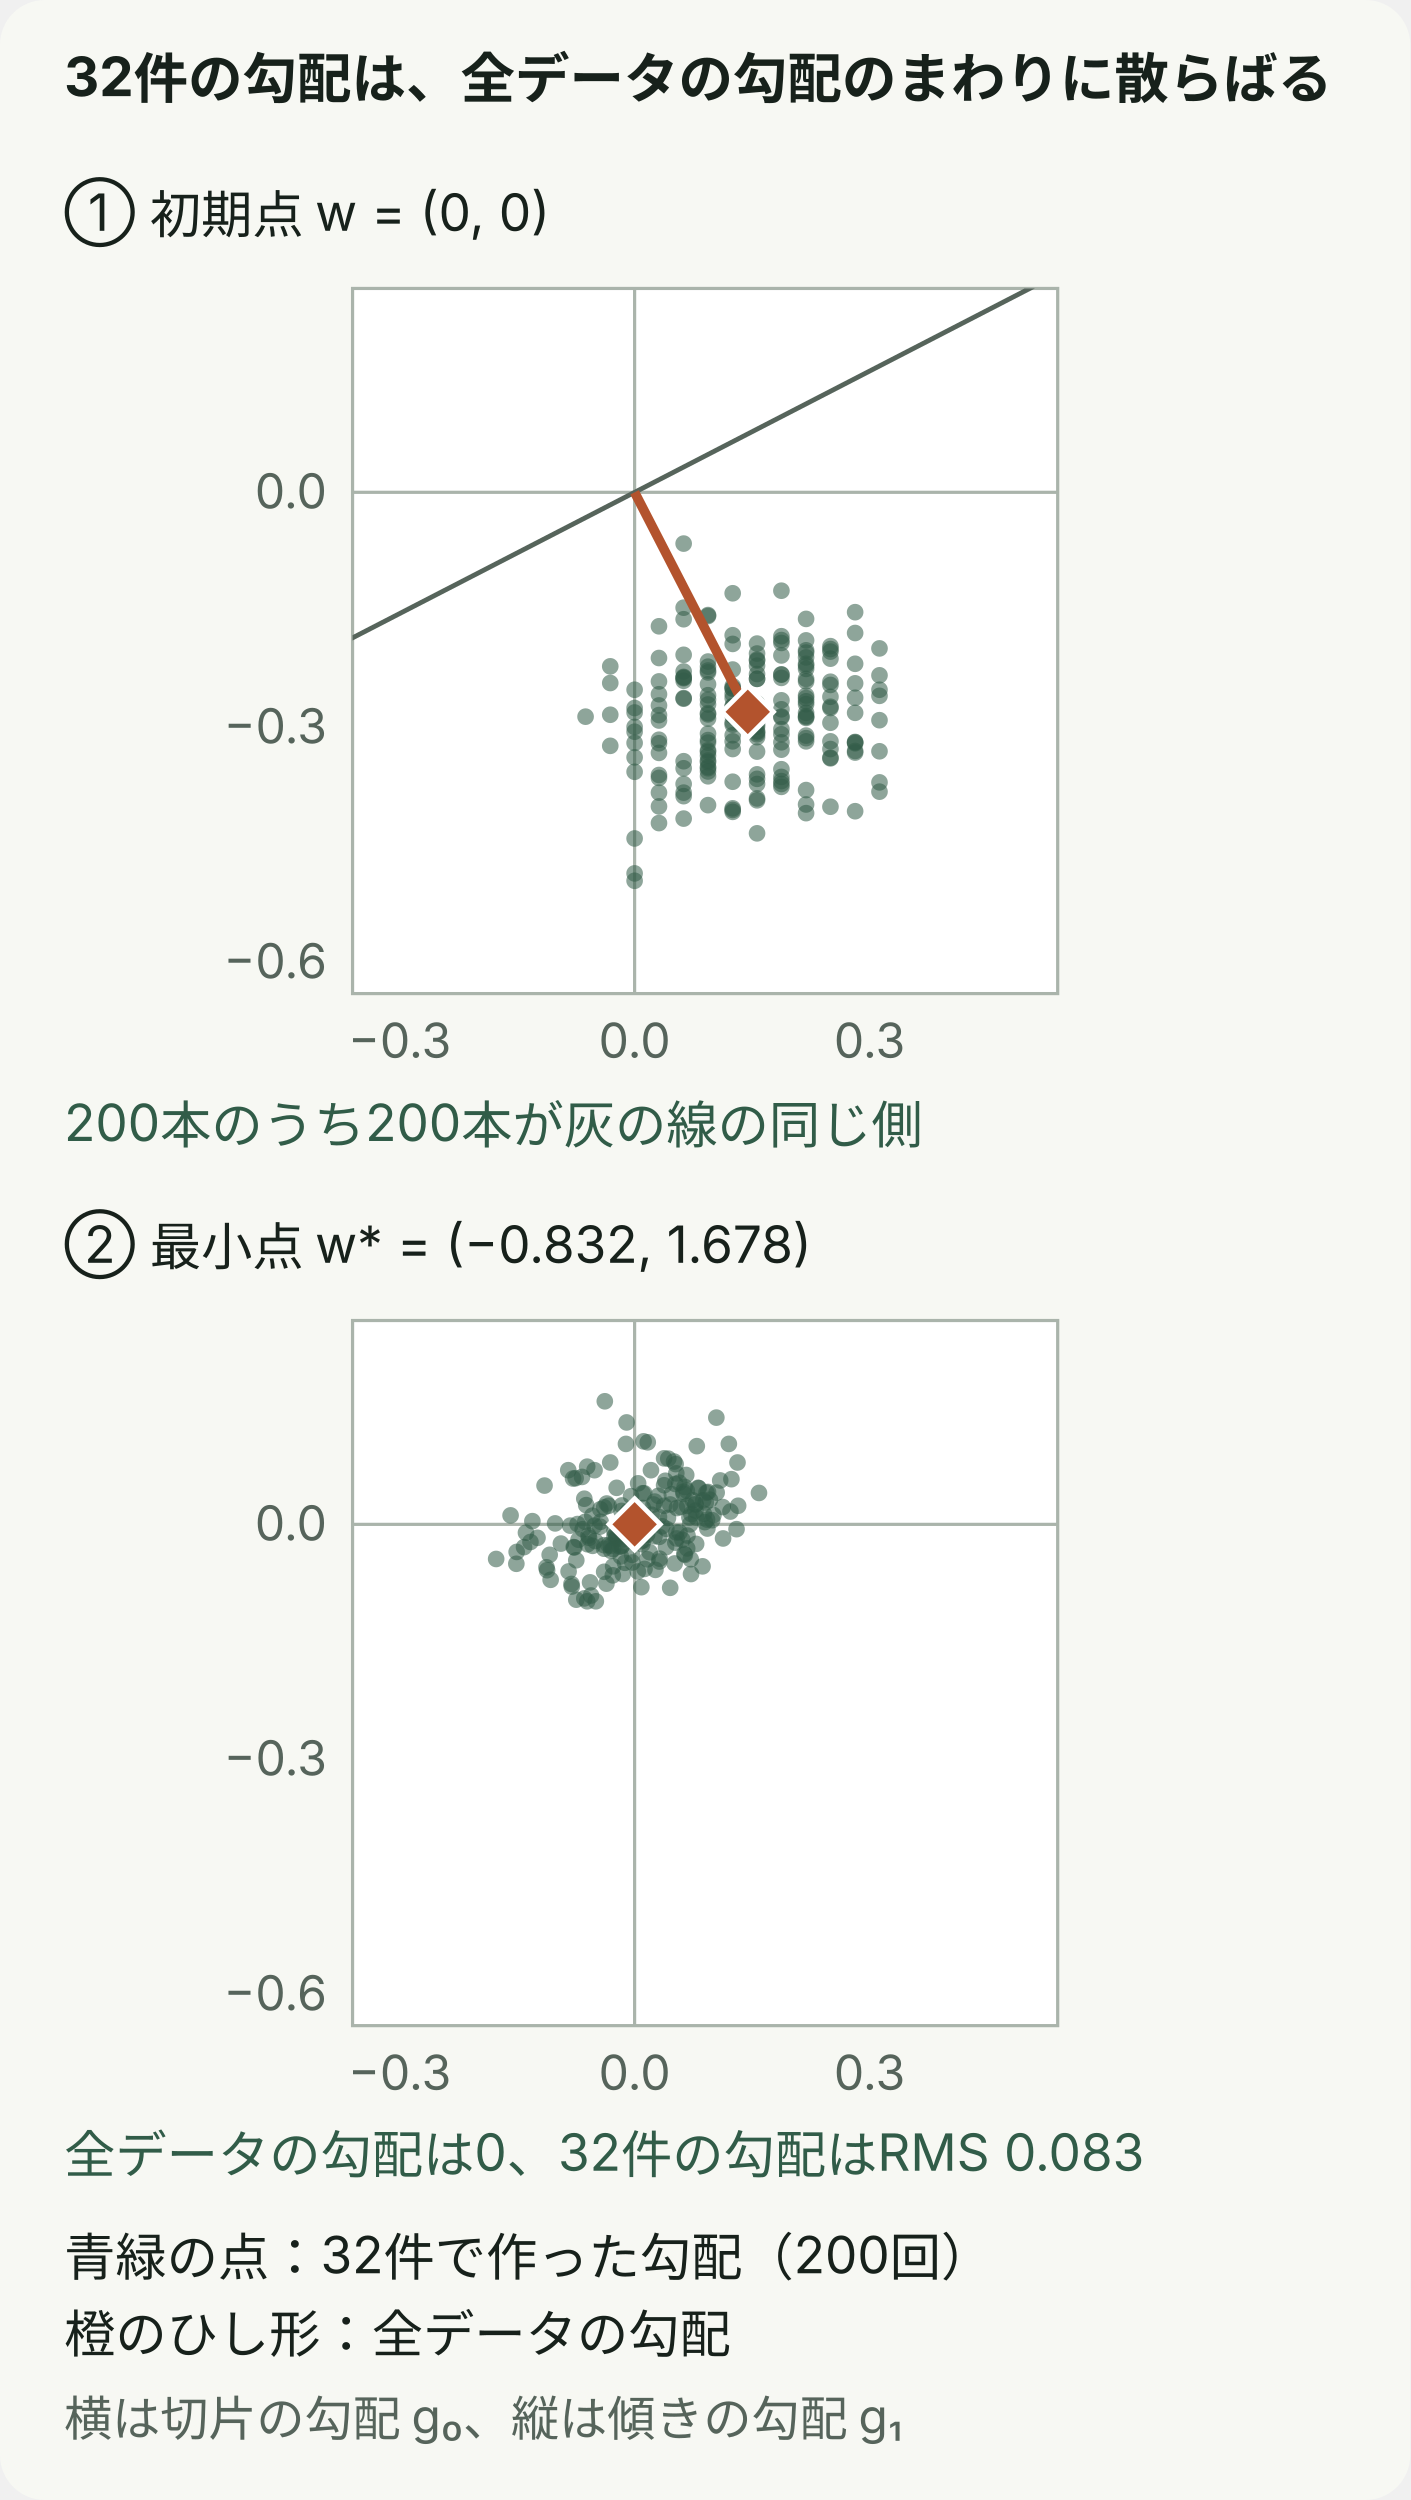
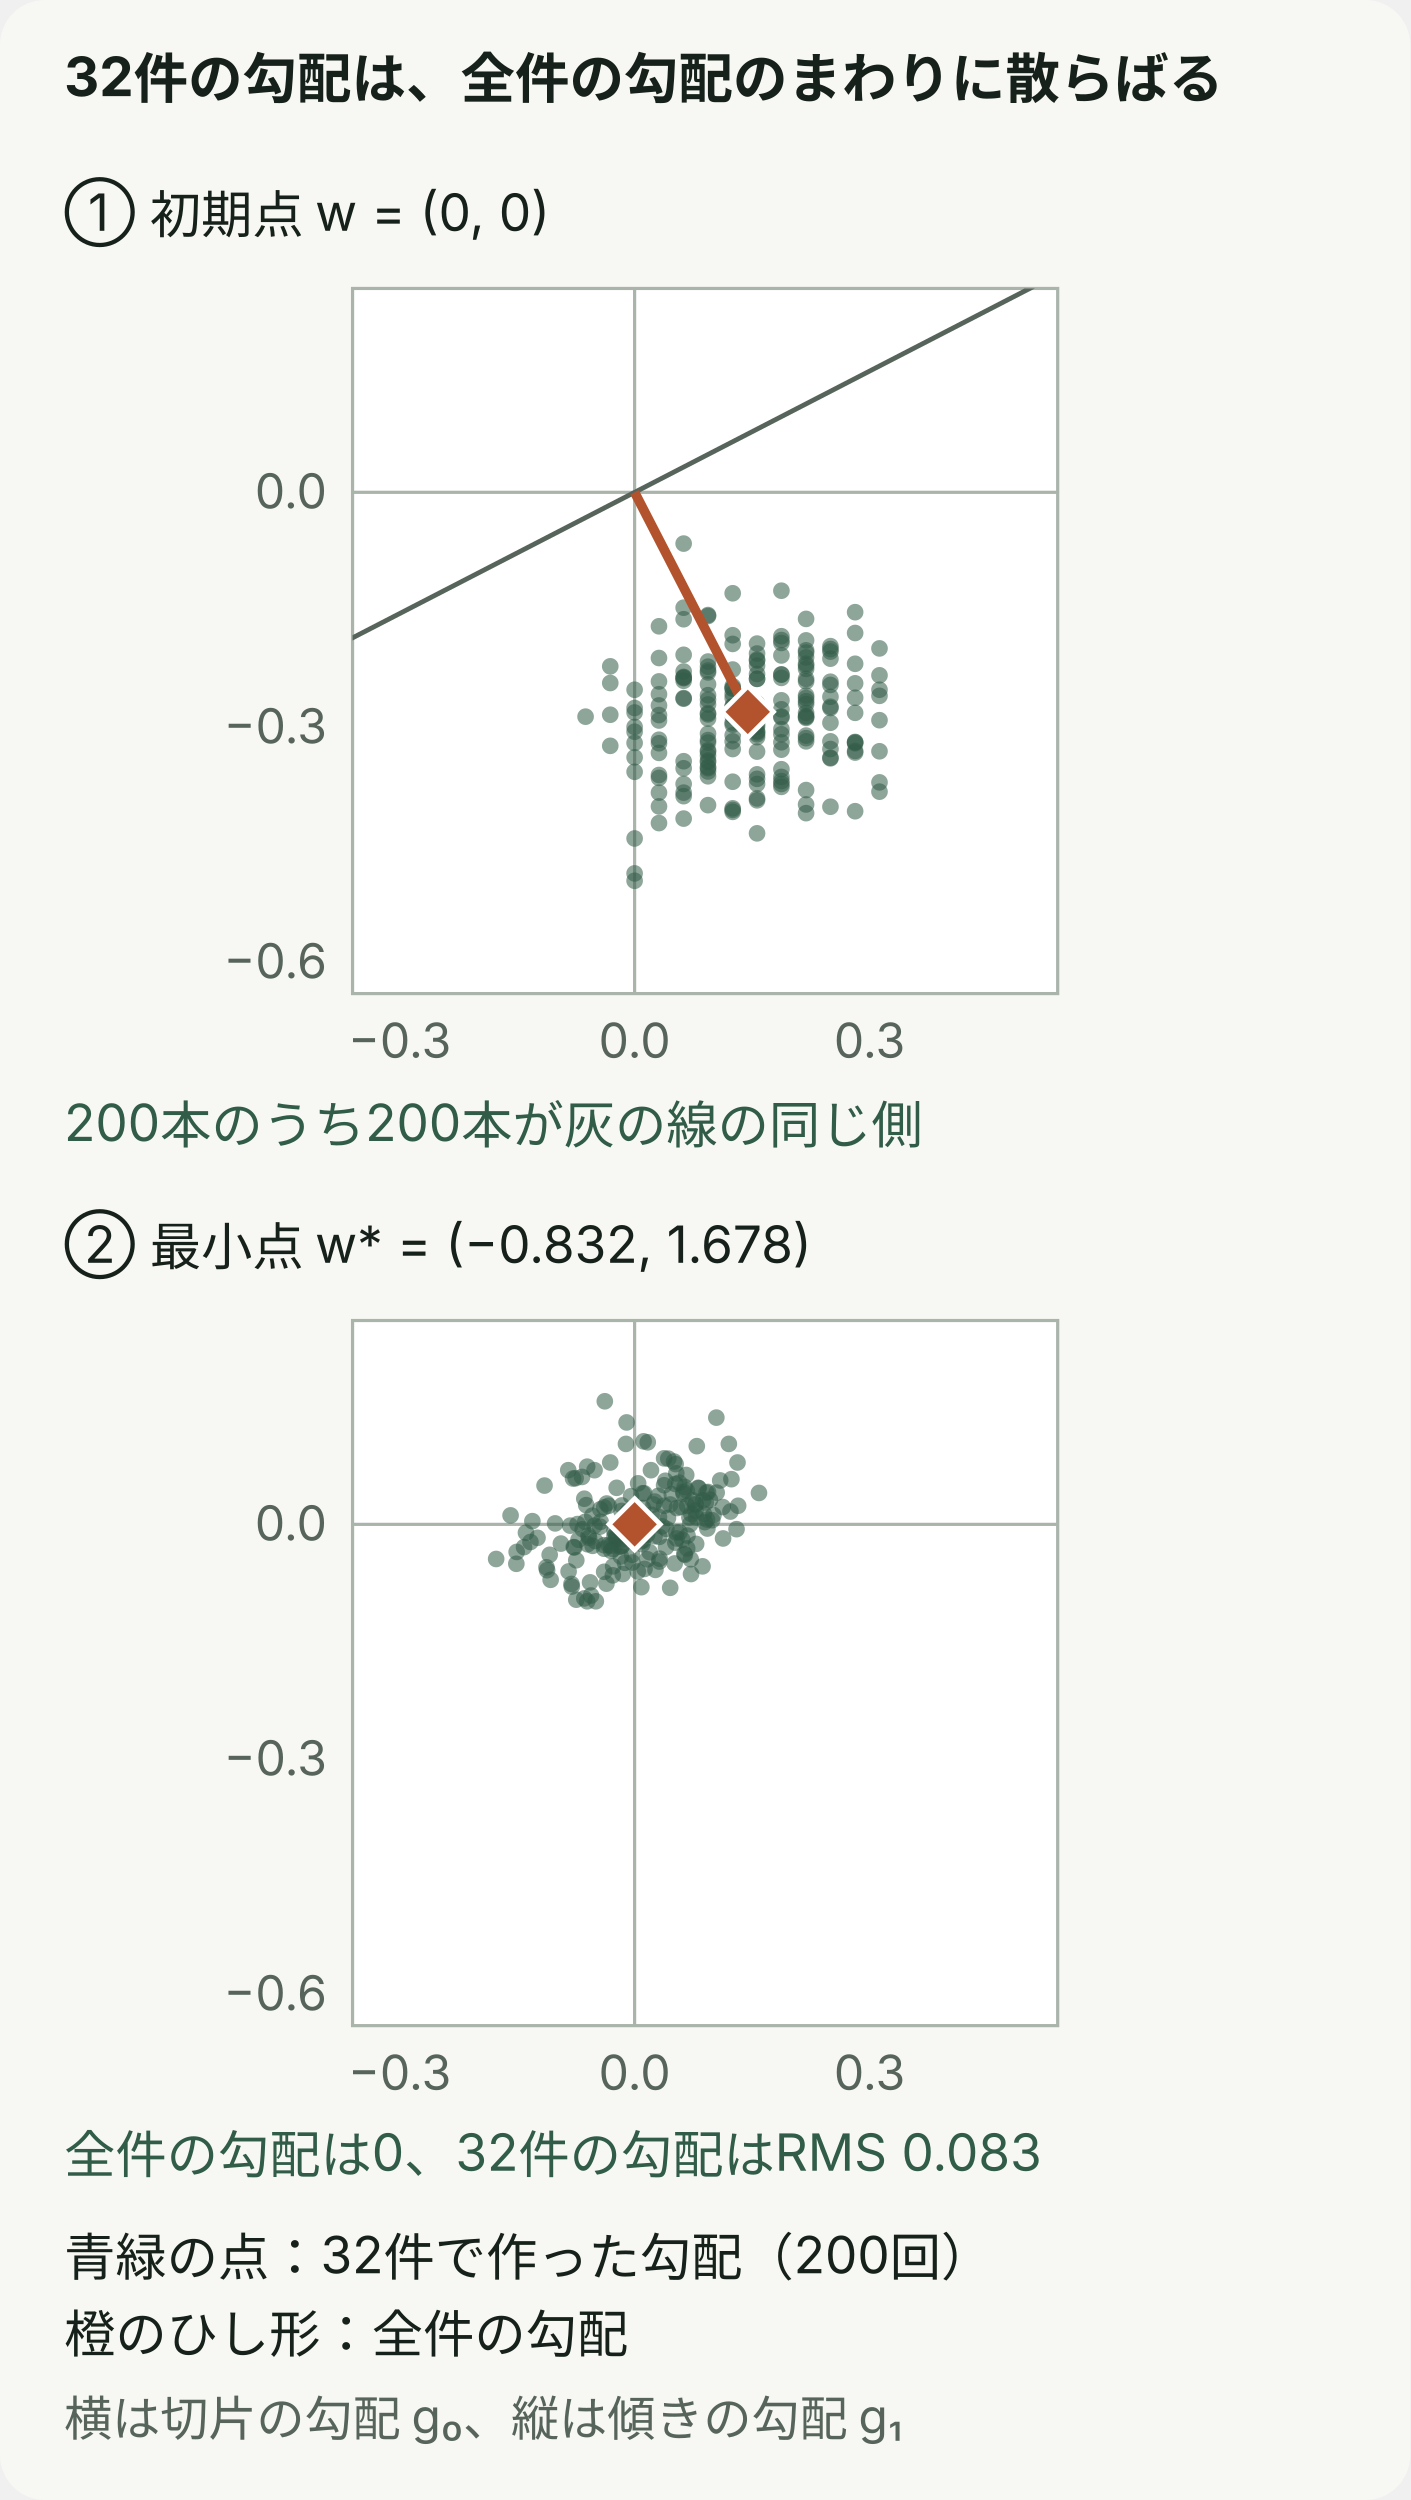
<svg xmlns="http://www.w3.org/2000/svg" width="440" height="780" viewBox="0 0 440 780" role="img" aria-labelledby="figure-title figure-description">
  <style>text{font-family:system-ui,-apple-system,'Segoe UI',sans-serif;font-size:16px;fill:#17211b}.title{font-size:17px;font-weight:700}.tick{font-size:15px;fill:#56645b}.note{fill:#315c48}</style>
  <rect width="440" height="780" rx="14" fill="#f7f8f3" />
-   <text x="20" y="30" class="title">32件の勾配は、全データの勾配のまわりに散らばる</text>
+   <text x="20" y="30" class="title">32件の勾配は、全件の勾配のまわりに散らばる</text>
  <text x="20.0" y="72.0">① 初期点 w = (0, 0)</text>
  <rect x="110.0" y="90" width="220.0" height="220.0" fill="#ffffff" stroke="#aab4ab" />
  <path d="M110.0 153.6H330.0M198.0 90V310.0" stroke="#aab4ab" stroke-width="1" />
  <text x="124.7" y="330.0" class="tick" text-anchor="middle">−0.3</text>
  <text x="198.0" y="330.0" class="tick" text-anchor="middle">0.0</text>
  <text x="271.3" y="330.0" class="tick" text-anchor="middle">0.3</text>
  <text x="102.0" y="305.2" class="tick" text-anchor="end">−0.6</text>
  <text x="102.0" y="231.9" class="tick" text-anchor="end">−0.3</text>
  <text x="102.0" y="158.6" class="tick" text-anchor="end">0.0</text>
  <clipPath id="erm-clip-0">
    <rect x="110.0" y="90" width="220.0" height="220.0" />
  </clipPath>
  <path d="M63.3 223.1L332.7 84.1" stroke="#56645b" stroke-width="1.5" clip-path="url(#erm-clip-0)" />
  <circle cx="259.1" cy="220.5" r="2.6" fill="#315c48" fill-opacity="0.55" />
  <circle cx="220.9" cy="208.0" r="2.6" fill="#315c48" fill-opacity="0.55" />
  <circle cx="251.5" cy="251.0" r="2.6" fill="#315c48" fill-opacity="0.55" />
  <circle cx="220.9" cy="218.3" r="2.6" fill="#315c48" fill-opacity="0.55" />
  <circle cx="266.8" cy="191.0" r="2.6" fill="#315c48" fill-opacity="0.55" />
  <circle cx="228.6" cy="252.7" r="2.6" fill="#315c48" fill-opacity="0.55" />
  <circle cx="228.6" cy="214.7" r="2.6" fill="#315c48" fill-opacity="0.55" />
  <circle cx="251.5" cy="222.4" r="2.6" fill="#315c48" fill-opacity="0.55" />
  <circle cx="228.6" cy="252.2" r="2.6" fill="#315c48" fill-opacity="0.55" />
  <circle cx="251.5" cy="230.3" r="2.6" fill="#315c48" fill-opacity="0.55" />
  <circle cx="228.6" cy="208.9" r="2.6" fill="#315c48" fill-opacity="0.55" />
  <circle cx="205.6" cy="216.6" r="2.6" fill="#315c48" fill-opacity="0.55" />
  <circle cx="220.9" cy="209.8" r="2.6" fill="#315c48" fill-opacity="0.55" />
  <circle cx="220.9" cy="237.8" r="2.6" fill="#315c48" fill-opacity="0.55" />
  <circle cx="243.8" cy="200.6" r="2.6" fill="#315c48" fill-opacity="0.55" />
  <circle cx="228.6" cy="223.3" r="2.6" fill="#315c48" fill-opacity="0.55" />
  <circle cx="243.8" cy="242.4" r="2.6" fill="#315c48" fill-opacity="0.55" />
  <circle cx="236.2" cy="205.8" r="2.6" fill="#315c48" fill-opacity="0.55" />
  <circle cx="274.4" cy="217.1" r="2.6" fill="#315c48" fill-opacity="0.55" />
  <circle cx="198.0" cy="261.6" r="2.6" fill="#315c48" fill-opacity="0.55" />
  <circle cx="236.2" cy="224.6" r="2.6" fill="#315c48" fill-opacity="0.55" />
  <circle cx="266.8" cy="197.5" r="2.6" fill="#315c48" fill-opacity="0.55" />
  <circle cx="243.8" cy="210.4" r="2.6" fill="#315c48" fill-opacity="0.55" />
  <circle cx="243.8" cy="240.0" r="2.6" fill="#315c48" fill-opacity="0.55" />
  <circle cx="236.2" cy="244.6" r="2.6" fill="#315c48" fill-opacity="0.55" />
  <circle cx="228.6" cy="214.1" r="2.6" fill="#315c48" fill-opacity="0.55" />
  <circle cx="236.2" cy="243.0" r="2.6" fill="#315c48" fill-opacity="0.55" />
  <circle cx="243.8" cy="231.6" r="2.6" fill="#315c48" fill-opacity="0.55" />
  <circle cx="251.5" cy="208.7" r="2.6" fill="#315c48" fill-opacity="0.55" />
  <circle cx="274.4" cy="202.3" r="2.6" fill="#315c48" fill-opacity="0.55" />
  <circle cx="220.9" cy="230.9" r="2.6" fill="#315c48" fill-opacity="0.55" />
  <circle cx="220.9" cy="251.2" r="2.6" fill="#315c48" fill-opacity="0.55" />
  <circle cx="243.8" cy="227.5" r="2.6" fill="#315c48" fill-opacity="0.55" />
  <circle cx="243.8" cy="223.5" r="2.6" fill="#315c48" fill-opacity="0.55" />
  <circle cx="220.9" cy="237.3" r="2.6" fill="#315c48" fill-opacity="0.55" />
  <circle cx="220.9" cy="231.7" r="2.6" fill="#315c48" fill-opacity="0.55" />
  <circle cx="213.3" cy="204.3" r="2.6" fill="#315c48" fill-opacity="0.55" />
  <circle cx="236.2" cy="230.0" r="2.6" fill="#315c48" fill-opacity="0.55" />
  <circle cx="243.8" cy="221.3" r="2.6" fill="#315c48" fill-opacity="0.55" />
  <circle cx="243.8" cy="229.1" r="2.6" fill="#315c48" fill-opacity="0.55" />
  <circle cx="220.9" cy="213.5" r="2.6" fill="#315c48" fill-opacity="0.55" />
  <circle cx="198.0" cy="272.5" r="2.6" fill="#315c48" fill-opacity="0.55" />
  <circle cx="213.3" cy="244.6" r="2.6" fill="#315c48" fill-opacity="0.55" />
  <circle cx="228.6" cy="198.2" r="2.6" fill="#315c48" fill-opacity="0.55" />
  <circle cx="228.6" cy="214.9" r="2.6" fill="#315c48" fill-opacity="0.55" />
  <circle cx="251.5" cy="202.9" r="2.6" fill="#315c48" fill-opacity="0.55" />
  <circle cx="251.5" cy="231.3" r="2.6" fill="#315c48" fill-opacity="0.55" />
  <circle cx="228.6" cy="243.9" r="2.6" fill="#315c48" fill-opacity="0.55" />
  <circle cx="243.8" cy="199.7" r="2.6" fill="#315c48" fill-opacity="0.55" />
  <circle cx="259.1" cy="213.7" r="2.6" fill="#315c48" fill-opacity="0.55" />
  <circle cx="213.3" cy="189.6" r="2.6" fill="#315c48" fill-opacity="0.55" />
  <circle cx="213.3" cy="212.4" r="2.6" fill="#315c48" fill-opacity="0.55" />
  <circle cx="205.6" cy="212.6" r="2.6" fill="#315c48" fill-opacity="0.55" />
  <circle cx="251.5" cy="224.0" r="2.6" fill="#315c48" fill-opacity="0.55" />
  <circle cx="259.1" cy="202.5" r="2.6" fill="#315c48" fill-opacity="0.55" />
  <circle cx="274.4" cy="244.1" r="2.6" fill="#315c48" fill-opacity="0.55" />
  <circle cx="228.6" cy="217.8" r="2.6" fill="#315c48" fill-opacity="0.55" />
  <circle cx="205.6" cy="220.1" r="2.6" fill="#315c48" fill-opacity="0.55" />
  <circle cx="243.8" cy="204.5" r="2.6" fill="#315c48" fill-opacity="0.55" />
  <circle cx="190.4" cy="232.7" r="2.6" fill="#315c48" fill-opacity="0.55" />
  <circle cx="243.8" cy="210.5" r="2.6" fill="#315c48" fill-opacity="0.55" />
  <circle cx="259.1" cy="220.9" r="2.6" fill="#315c48" fill-opacity="0.55" />
  <circle cx="213.3" cy="218.0" r="2.6" fill="#315c48" fill-opacity="0.55" />
  <circle cx="236.2" cy="200.8" r="2.6" fill="#315c48" fill-opacity="0.55" />
  <circle cx="213.3" cy="217.8" r="2.6" fill="#315c48" fill-opacity="0.55" />
  <circle cx="243.8" cy="245.5" r="2.6" fill="#315c48" fill-opacity="0.55" />
  <circle cx="213.3" cy="169.6" r="2.6" fill="#315c48" fill-opacity="0.55" />
  <circle cx="251.5" cy="217.0" r="2.6" fill="#315c48" fill-opacity="0.55" />
  <circle cx="213.3" cy="255.4" r="2.6" fill="#315c48" fill-opacity="0.55" />
  <circle cx="182.7" cy="223.6" r="2.6" fill="#315c48" fill-opacity="0.55" />
  <circle cx="205.6" cy="241.8" r="2.6" fill="#315c48" fill-opacity="0.55" />
  <circle cx="220.9" cy="239.3" r="2.6" fill="#315c48" fill-opacity="0.55" />
  <circle cx="205.6" cy="242.7" r="2.6" fill="#315c48" fill-opacity="0.55" />
  <circle cx="251.5" cy="246.5" r="2.6" fill="#315c48" fill-opacity="0.55" />
  <circle cx="220.9" cy="234.6" r="2.6" fill="#315c48" fill-opacity="0.55" />
  <circle cx="228.6" cy="253.3" r="2.6" fill="#315c48" fill-opacity="0.55" />
  <circle cx="198.0" cy="222.3" r="2.6" fill="#315c48" fill-opacity="0.55" />
  <circle cx="205.6" cy="223.1" r="2.6" fill="#315c48" fill-opacity="0.55" />
  <circle cx="259.1" cy="251.7" r="2.6" fill="#315c48" fill-opacity="0.55" />
  <circle cx="259.1" cy="201.6" r="2.6" fill="#315c48" fill-opacity="0.55" />
  <circle cx="198.0" cy="274.8" r="2.6" fill="#315c48" fill-opacity="0.55" />
  <circle cx="274.4" cy="210.7" r="2.6" fill="#315c48" fill-opacity="0.55" />
  <circle cx="243.8" cy="233.9" r="2.6" fill="#315c48" fill-opacity="0.55" />
  <circle cx="205.6" cy="247.3" r="2.6" fill="#315c48" fill-opacity="0.55" />
  <circle cx="251.5" cy="207.1" r="2.6" fill="#315c48" fill-opacity="0.55" />
  <circle cx="251.5" cy="223.4" r="2.6" fill="#315c48" fill-opacity="0.55" />
  <circle cx="236.2" cy="229.1" r="2.6" fill="#315c48" fill-opacity="0.55" />
  <circle cx="198.0" cy="226.8" r="2.6" fill="#315c48" fill-opacity="0.55" />
  <circle cx="251.5" cy="207.7" r="2.6" fill="#315c48" fill-opacity="0.55" />
  <circle cx="220.9" cy="192.2" r="2.6" fill="#315c48" fill-opacity="0.55" />
  <circle cx="274.4" cy="215.2" r="2.6" fill="#315c48" fill-opacity="0.55" />
  <circle cx="251.5" cy="253.7" r="2.6" fill="#315c48" fill-opacity="0.55" />
  <circle cx="236.2" cy="222.9" r="2.6" fill="#315c48" fill-opacity="0.55" />
  <circle cx="259.1" cy="231.3" r="2.6" fill="#315c48" fill-opacity="0.55" />
  <circle cx="190.4" cy="213.1" r="2.6" fill="#315c48" fill-opacity="0.55" />
  <circle cx="274.4" cy="247.0" r="2.6" fill="#315c48" fill-opacity="0.55" />
  <circle cx="213.3" cy="193.2" r="2.6" fill="#315c48" fill-opacity="0.55" />
  <circle cx="266.8" cy="234.8" r="2.6" fill="#315c48" fill-opacity="0.55" />
  <circle cx="220.9" cy="209.2" r="2.6" fill="#315c48" fill-opacity="0.55" />
  <circle cx="213.3" cy="211.2" r="2.6" fill="#315c48" fill-opacity="0.55" />
  <circle cx="266.8" cy="231.6" r="2.6" fill="#315c48" fill-opacity="0.55" />
  <circle cx="251.5" cy="219.7" r="2.6" fill="#315c48" fill-opacity="0.55" />
  <circle cx="220.9" cy="222.5" r="2.6" fill="#315c48" fill-opacity="0.55" />
  <circle cx="220.9" cy="240.7" r="2.6" fill="#315c48" fill-opacity="0.55" />
  <circle cx="228.6" cy="226.1" r="2.6" fill="#315c48" fill-opacity="0.55" />
  <circle cx="259.1" cy="236.6" r="2.6" fill="#315c48" fill-opacity="0.55" />
  <circle cx="259.1" cy="217.4" r="2.6" fill="#315c48" fill-opacity="0.55" />
  <circle cx="243.8" cy="243.7" r="2.6" fill="#315c48" fill-opacity="0.55" />
  <circle cx="190.4" cy="207.9" r="2.6" fill="#315c48" fill-opacity="0.55" />
  <circle cx="205.6" cy="205.3" r="2.6" fill="#315c48" fill-opacity="0.55" />
  <circle cx="236.2" cy="260.0" r="2.6" fill="#315c48" fill-opacity="0.55" />
  <circle cx="236.2" cy="249.1" r="2.6" fill="#315c48" fill-opacity="0.55" />
  <circle cx="259.1" cy="203.3" r="2.6" fill="#315c48" fill-opacity="0.55" />
  <circle cx="274.4" cy="234.4" r="2.6" fill="#315c48" fill-opacity="0.55" />
  <circle cx="213.3" cy="211.6" r="2.6" fill="#315c48" fill-opacity="0.55" />
  <circle cx="236.2" cy="222.0" r="2.6" fill="#315c48" fill-opacity="0.55" />
  <circle cx="228.6" cy="233.7" r="2.6" fill="#315c48" fill-opacity="0.55" />
  <circle cx="259.1" cy="205.5" r="2.6" fill="#315c48" fill-opacity="0.55" />
  <circle cx="220.9" cy="206.4" r="2.6" fill="#315c48" fill-opacity="0.55" />
  <circle cx="243.8" cy="223.8" r="2.6" fill="#315c48" fill-opacity="0.55" />
  <circle cx="220.9" cy="224.2" r="2.6" fill="#315c48" fill-opacity="0.55" />
  <circle cx="259.1" cy="236.4" r="2.6" fill="#315c48" fill-opacity="0.55" />
  <circle cx="220.9" cy="242.2" r="2.6" fill="#315c48" fill-opacity="0.55" />
  <circle cx="251.5" cy="223.7" r="2.6" fill="#315c48" fill-opacity="0.55" />
  <circle cx="198.0" cy="228.3" r="2.6" fill="#315c48" fill-opacity="0.55" />
  <circle cx="220.9" cy="239.7" r="2.6" fill="#315c48" fill-opacity="0.55" />
  <circle cx="213.3" cy="247.3" r="2.6" fill="#315c48" fill-opacity="0.55" />
  <circle cx="220.9" cy="235.8" r="2.6" fill="#315c48" fill-opacity="0.55" />
  <circle cx="205.6" cy="234.9" r="2.6" fill="#315c48" fill-opacity="0.55" />
  <circle cx="236.2" cy="207.7" r="2.6" fill="#315c48" fill-opacity="0.55" />
  <circle cx="251.5" cy="229.5" r="2.6" fill="#315c48" fill-opacity="0.55" />
  <circle cx="198.0" cy="215.2" r="2.6" fill="#315c48" fill-opacity="0.55" />
  <circle cx="213.3" cy="211.4" r="2.6" fill="#315c48" fill-opacity="0.55" />
  <circle cx="190.4" cy="223.0" r="2.6" fill="#315c48" fill-opacity="0.55" />
  <circle cx="205.6" cy="224.8" r="2.6" fill="#315c48" fill-opacity="0.55" />
  <circle cx="228.6" cy="220.5" r="2.6" fill="#315c48" fill-opacity="0.55" />
  <circle cx="266.8" cy="217.7" r="2.6" fill="#315c48" fill-opacity="0.55" />
  <circle cx="236.2" cy="210.3" r="2.6" fill="#315c48" fill-opacity="0.55" />
  <circle cx="274.4" cy="224.7" r="2.6" fill="#315c48" fill-opacity="0.55" />
  <circle cx="205.6" cy="231.9" r="2.6" fill="#315c48" fill-opacity="0.55" />
  <circle cx="236.2" cy="203.9" r="2.6" fill="#315c48" fill-opacity="0.55" />
  <circle cx="266.8" cy="207.1" r="2.6" fill="#315c48" fill-opacity="0.55" />
  <circle cx="243.8" cy="218.5" r="2.6" fill="#315c48" fill-opacity="0.55" />
  <circle cx="266.8" cy="234.3" r="2.6" fill="#315c48" fill-opacity="0.55" />
  <circle cx="236.2" cy="226.7" r="2.6" fill="#315c48" fill-opacity="0.55" />
  <circle cx="266.8" cy="222.4" r="2.6" fill="#315c48" fill-opacity="0.55" />
  <circle cx="236.2" cy="211.8" r="2.6" fill="#315c48" fill-opacity="0.55" />
  <circle cx="266.8" cy="213.2" r="2.6" fill="#315c48" fill-opacity="0.55" />
  <circle cx="236.2" cy="219.5" r="2.6" fill="#315c48" fill-opacity="0.55" />
  <circle cx="236.2" cy="241.6" r="2.6" fill="#315c48" fill-opacity="0.55" />
  <circle cx="228.6" cy="220.3" r="2.6" fill="#315c48" fill-opacity="0.55" />
  <circle cx="259.1" cy="212.7" r="2.6" fill="#315c48" fill-opacity="0.55" />
  <circle cx="243.8" cy="184.3" r="2.6" fill="#315c48" fill-opacity="0.55" />
  <circle cx="220.9" cy="216.9" r="2.6" fill="#315c48" fill-opacity="0.55" />
  <circle cx="228.6" cy="225.4" r="2.6" fill="#315c48" fill-opacity="0.55" />
  <circle cx="205.6" cy="230.8" r="2.6" fill="#315c48" fill-opacity="0.55" />
  <circle cx="236.2" cy="228.1" r="2.6" fill="#315c48" fill-opacity="0.55" />
  <circle cx="198.0" cy="236.3" r="2.6" fill="#315c48" fill-opacity="0.55" />
  <circle cx="251.5" cy="211.8" r="2.6" fill="#315c48" fill-opacity="0.55" />
  <circle cx="213.3" cy="209.5" r="2.6" fill="#315c48" fill-opacity="0.55" />
  <circle cx="266.8" cy="253.1" r="2.6" fill="#315c48" fill-opacity="0.55" />
  <circle cx="236.2" cy="206.1" r="2.6" fill="#315c48" fill-opacity="0.55" />
  <circle cx="220.9" cy="219.8" r="2.6" fill="#315c48" fill-opacity="0.55" />
  <circle cx="236.2" cy="234.5" r="2.6" fill="#315c48" fill-opacity="0.55" />
  <circle cx="251.5" cy="205.1" r="2.6" fill="#315c48" fill-opacity="0.55" />
  <circle cx="220.9" cy="191.9" r="2.6" fill="#315c48" fill-opacity="0.55" />
  <circle cx="220.9" cy="234.1" r="2.6" fill="#315c48" fill-opacity="0.55" />
  <circle cx="205.6" cy="251.6" r="2.6" fill="#315c48" fill-opacity="0.55" />
  <circle cx="236.2" cy="249.7" r="2.6" fill="#315c48" fill-opacity="0.55" />
  <circle cx="213.3" cy="248.4" r="2.6" fill="#315c48" fill-opacity="0.55" />
  <circle cx="228.6" cy="229.4" r="2.6" fill="#315c48" fill-opacity="0.55" />
  <circle cx="251.5" cy="212.6" r="2.6" fill="#315c48" fill-opacity="0.55" />
  <circle cx="205.6" cy="256.8" r="2.6" fill="#315c48" fill-opacity="0.55" />
  <circle cx="251.5" cy="193.1" r="2.6" fill="#315c48" fill-opacity="0.55" />
  <circle cx="205.6" cy="195.4" r="2.6" fill="#315c48" fill-opacity="0.55" />
  <circle cx="220.9" cy="222.9" r="2.6" fill="#315c48" fill-opacity="0.55" />
  <circle cx="198.0" cy="231.8" r="2.6" fill="#315c48" fill-opacity="0.55" />
  <circle cx="236.2" cy="211.8" r="2.6" fill="#315c48" fill-opacity="0.55" />
  <circle cx="236.2" cy="225.9" r="2.6" fill="#315c48" fill-opacity="0.55" />
  <circle cx="220.9" cy="228.9" r="2.6" fill="#315c48" fill-opacity="0.55" />
  <circle cx="198.0" cy="220.9" r="2.6" fill="#315c48" fill-opacity="0.55" />
  <circle cx="228.6" cy="216.5" r="2.6" fill="#315c48" fill-opacity="0.55" />
  <circle cx="266.8" cy="231.9" r="2.6" fill="#315c48" fill-opacity="0.55" />
  <circle cx="228.6" cy="200.9" r="2.6" fill="#315c48" fill-opacity="0.55" />
  <circle cx="251.5" cy="218.8" r="2.6" fill="#315c48" fill-opacity="0.55" />
  <circle cx="266.8" cy="231.5" r="2.6" fill="#315c48" fill-opacity="0.55" />
  <circle cx="213.3" cy="237.5" r="2.6" fill="#315c48" fill-opacity="0.55" />
  <circle cx="259.1" cy="233.7" r="2.6" fill="#315c48" fill-opacity="0.55" />
  <circle cx="236.2" cy="228.5" r="2.6" fill="#315c48" fill-opacity="0.55" />
  <circle cx="228.6" cy="185.1" r="2.6" fill="#315c48" fill-opacity="0.55" />
  <circle cx="251.5" cy="203.6" r="2.6" fill="#315c48" fill-opacity="0.55" />
  <circle cx="243.8" cy="211.5" r="2.6" fill="#315c48" fill-opacity="0.55" />
  <circle cx="228.6" cy="231.3" r="2.6" fill="#315c48" fill-opacity="0.55" />
  <circle cx="259.1" cy="225.5" r="2.6" fill="#315c48" fill-opacity="0.55" />
  <circle cx="213.3" cy="239.7" r="2.6" fill="#315c48" fill-opacity="0.55" />
  <circle cx="243.8" cy="244.6" r="2.6" fill="#315c48" fill-opacity="0.55" />
  <circle cx="251.5" cy="217.8" r="2.6" fill="#315c48" fill-opacity="0.55" />
  <circle cx="198.0" cy="240.8" r="2.6" fill="#315c48" fill-opacity="0.55" />
  <circle cx="243.8" cy="198.5" r="2.6" fill="#315c48" fill-opacity="0.55" />
  <circle cx="251.5" cy="199.8" r="2.6" fill="#315c48" fill-opacity="0.55" />
  <path d="M198.0 153.6L233.3 222.1" stroke="#b3532d" stroke-width="3" />
  <path d="M233.3 214.1L241.3 222.1L233.3 230.1L225.3 222.1Z" fill="#b3532d" stroke="#ffffff" stroke-width="1.5" />
  <text x="20.0" y="356.0" class="note">200本のうち200本が灰の線の同じ側</text>
  <text x="20.0" y="394.0">② 最小点 w* = (−0.832, 1.678)</text>
  <rect x="110.0" y="412" width="220.0" height="220.0" fill="#ffffff" stroke="#aab4ab" />
  <path d="M110.0 475.6H330.0M198.0 412V632.0" stroke="#aab4ab" stroke-width="1" />
  <text x="124.7" y="652.0" class="tick" text-anchor="middle">−0.3</text>
  <text x="198.0" y="652.0" class="tick" text-anchor="middle">0.0</text>
  <text x="271.3" y="652.0" class="tick" text-anchor="middle">0.3</text>
  <text x="102.0" y="627.2" class="tick" text-anchor="end">−0.6</text>
  <text x="102.0" y="553.9" class="tick" text-anchor="end">−0.3</text>
  <text x="102.0" y="480.6" class="tick" text-anchor="end">0.0</text>
  <circle cx="222.6" cy="472.7" r="2.6" fill="#315c48" fill-opacity="0.55" />
  <circle cx="198.9" cy="476.8" r="2.6" fill="#315c48" fill-opacity="0.55" />
  <circle cx="210.7" cy="481.3" r="2.6" fill="#315c48" fill-opacity="0.55" />
  <circle cx="190.6" cy="482.3" r="2.6" fill="#315c48" fill-opacity="0.55" />
  <circle cx="223.5" cy="442.3" r="2.6" fill="#315c48" fill-opacity="0.55" />
  <circle cx="215.1" cy="473.4" r="2.6" fill="#315c48" fill-opacity="0.55" />
  <circle cx="210.8" cy="456.8" r="2.6" fill="#315c48" fill-opacity="0.55" />
  <circle cx="214.3" cy="465.1" r="2.6" fill="#315c48" fill-opacity="0.55" />
  <circle cx="194.2" cy="480.3" r="2.6" fill="#315c48" fill-opacity="0.55" />
  <circle cx="220.4" cy="465.7" r="2.6" fill="#315c48" fill-opacity="0.55" />
  <circle cx="201.0" cy="473.9" r="2.6" fill="#315c48" fill-opacity="0.55" />
  <circle cx="180.5" cy="480.4" r="2.6" fill="#315c48" fill-opacity="0.55" />
  <circle cx="182.3" cy="467.6" r="2.6" fill="#315c48" fill-opacity="0.55" />
  <circle cx="178.3" cy="494.2" r="2.6" fill="#315c48" fill-opacity="0.55" />
  <circle cx="202.1" cy="450.0" r="2.6" fill="#315c48" fill-opacity="0.55" />
  <circle cx="201.1" cy="489.5" r="2.6" fill="#315c48" fill-opacity="0.55" />
  <circle cx="205.4" cy="466.7" r="2.6" fill="#315c48" fill-opacity="0.55" />
  <circle cx="199.1" cy="462.8" r="2.6" fill="#315c48" fill-opacity="0.55" />
  <circle cx="225.5" cy="470.2" r="2.6" fill="#315c48" fill-opacity="0.55" />
  <circle cx="184.9" cy="482.3" r="2.6" fill="#315c48" fill-opacity="0.55" />
  <circle cx="215.3" cy="475.6" r="2.6" fill="#315c48" fill-opacity="0.55" />
  <circle cx="228.2" cy="461.5" r="2.6" fill="#315c48" fill-opacity="0.55" />
  <circle cx="204.2" cy="479.3" r="2.6" fill="#315c48" fill-opacity="0.55" />
  <circle cx="202.0" cy="486.5" r="2.6" fill="#315c48" fill-opacity="0.55" />
  <circle cx="187.3" cy="470.9" r="2.6" fill="#315c48" fill-opacity="0.55" />
  <circle cx="185.5" cy="476.0" r="2.6" fill="#315c48" fill-opacity="0.55" />
  <circle cx="200.4" cy="481.8" r="2.6" fill="#315c48" fill-opacity="0.55" />
  <circle cx="211.0" cy="478.1" r="2.6" fill="#315c48" fill-opacity="0.55" />
  <circle cx="213.2" cy="465.4" r="2.6" fill="#315c48" fill-opacity="0.55" />
  <circle cx="230.1" cy="456.3" r="2.6" fill="#315c48" fill-opacity="0.55" />
  <circle cx="193.7" cy="485.6" r="2.6" fill="#315c48" fill-opacity="0.55" />
  <circle cx="209.1" cy="469.4" r="2.6" fill="#315c48" fill-opacity="0.55" />
  <circle cx="205.6" cy="473.3" r="2.6" fill="#315c48" fill-opacity="0.55" />
  <circle cx="214.1" cy="460.2" r="2.6" fill="#315c48" fill-opacity="0.55" />
  <circle cx="192.1" cy="478.9" r="2.6" fill="#315c48" fill-opacity="0.55" />
  <circle cx="194.3" cy="491.1" r="2.6" fill="#315c48" fill-opacity="0.55" />
  <circle cx="183.2" cy="457.6" r="2.6" fill="#315c48" fill-opacity="0.55" />
  <circle cx="192.4" cy="479.5" r="2.6" fill="#315c48" fill-opacity="0.55" />
  <circle cx="196.9" cy="466.8" r="2.6" fill="#315c48" fill-opacity="0.55" />
  <circle cx="222.2" cy="474.3" r="2.6" fill="#315c48" fill-opacity="0.55" />
  <circle cx="195.3" cy="450.5" r="2.6" fill="#315c48" fill-opacity="0.55" />
  <circle cx="184.1" cy="493.7" r="2.6" fill="#315c48" fill-opacity="0.55" />
  <circle cx="193.3" cy="482.5" r="2.6" fill="#315c48" fill-opacity="0.55" />
  <circle cx="188.7" cy="437.2" r="2.6" fill="#315c48" fill-opacity="0.55" />
  <circle cx="188.5" cy="482.1" r="2.6" fill="#315c48" fill-opacity="0.55" />
  <circle cx="203.1" cy="458.7" r="2.6" fill="#315c48" fill-opacity="0.55" />
  <circle cx="182.9" cy="469.6" r="2.6" fill="#315c48" fill-opacity="0.55" />
  <circle cx="183.2" cy="499.6" r="2.6" fill="#315c48" fill-opacity="0.55" />
  <circle cx="207.2" cy="463.4" r="2.6" fill="#315c48" fill-opacity="0.55" />
  <circle cx="209.6" cy="466.2" r="2.6" fill="#315c48" fill-opacity="0.55" />
  <circle cx="204.3" cy="468.5" r="2.6" fill="#315c48" fill-opacity="0.55" />
  <circle cx="187.2" cy="476.3" r="2.6" fill="#315c48" fill-opacity="0.55" />
  <circle cx="200.0" cy="480.9" r="2.6" fill="#315c48" fill-opacity="0.55" />
  <circle cx="225.6" cy="480.0" r="2.6" fill="#315c48" fill-opacity="0.55" />
  <circle cx="220.9" cy="465.5" r="2.6" fill="#315c48" fill-opacity="0.55" />
  <circle cx="215.5" cy="486.5" r="2.6" fill="#315c48" fill-opacity="0.55" />
  <circle cx="195.5" cy="472.4" r="2.6" fill="#315c48" fill-opacity="0.55" />
  <circle cx="194.1" cy="482.2" r="2.6" fill="#315c48" fill-opacity="0.55" />
  <circle cx="197.0" cy="479.4" r="2.6" fill="#315c48" fill-opacity="0.55" />
  <circle cx="161.1" cy="487.9" r="2.6" fill="#315c48" fill-opacity="0.55" />
  <circle cx="211.2" cy="470.5" r="2.6" fill="#315c48" fill-opacity="0.55" />
  <circle cx="219.2" cy="488.7" r="2.6" fill="#315c48" fill-opacity="0.55" />
  <circle cx="197.2" cy="485.1" r="2.6" fill="#315c48" fill-opacity="0.55" />
  <circle cx="208.5" cy="455.1" r="2.6" fill="#315c48" fill-opacity="0.55" />
  <circle cx="179.6" cy="461.2" r="2.6" fill="#315c48" fill-opacity="0.55" />
  <circle cx="206.6" cy="476.2" r="2.6" fill="#315c48" fill-opacity="0.55" />
  <circle cx="195.5" cy="443.8" r="2.6" fill="#315c48" fill-opacity="0.55" />
  <circle cx="192.3" cy="480.1" r="2.6" fill="#315c48" fill-opacity="0.55" />
  <circle cx="182.3" cy="498.7" r="2.6" fill="#315c48" fill-opacity="0.55" />
  <circle cx="166.1" cy="474.6" r="2.6" fill="#315c48" fill-opacity="0.55" />
  <circle cx="179.8" cy="499.1" r="2.6" fill="#315c48" fill-opacity="0.55" />
  <circle cx="181.8" cy="477.1" r="2.6" fill="#315c48" fill-opacity="0.55" />
  <circle cx="188.5" cy="490.4" r="2.6" fill="#315c48" fill-opacity="0.55" />
  <circle cx="214.5" cy="479.1" r="2.6" fill="#315c48" fill-opacity="0.55" />
  <circle cx="191.2" cy="491.5" r="2.6" fill="#315c48" fill-opacity="0.55" />
  <circle cx="217.2" cy="481.7" r="2.6" fill="#315c48" fill-opacity="0.55" />
  <circle cx="159.3" cy="472.8" r="2.6" fill="#315c48" fill-opacity="0.55" />
  <circle cx="194.8" cy="476.7" r="2.6" fill="#315c48" fill-opacity="0.55" />
  <circle cx="215.7" cy="472.4" r="2.6" fill="#315c48" fill-opacity="0.55" />
  <circle cx="214.4" cy="469.8" r="2.6" fill="#315c48" fill-opacity="0.55" />
  <circle cx="185.9" cy="499.6" r="2.6" fill="#315c48" fill-opacity="0.55" />
  <circle cx="220.7" cy="476.9" r="2.6" fill="#315c48" fill-opacity="0.55" />
  <circle cx="213.7" cy="485.1" r="2.6" fill="#315c48" fill-opacity="0.55" />
  <circle cx="175.0" cy="481.6" r="2.6" fill="#315c48" fill-opacity="0.55" />
  <circle cx="207.6" cy="462.0" r="2.6" fill="#315c48" fill-opacity="0.55" />
  <circle cx="200.4" cy="479.0" r="2.6" fill="#315c48" fill-opacity="0.55" />
  <circle cx="189.3" cy="469.1" r="2.6" fill="#315c48" fill-opacity="0.55" />
  <circle cx="170.5" cy="489.0" r="2.6" fill="#315c48" fill-opacity="0.55" />
  <circle cx="208.4" cy="473.6" r="2.6" fill="#315c48" fill-opacity="0.55" />
  <circle cx="197.5" cy="472.3" r="2.6" fill="#315c48" fill-opacity="0.55" />
  <circle cx="224.7" cy="461.9" r="2.6" fill="#315c48" fill-opacity="0.55" />
  <circle cx="210.5" cy="487.8" r="2.6" fill="#315c48" fill-opacity="0.55" />
  <circle cx="201.9" cy="478.8" r="2.6" fill="#315c48" fill-opacity="0.55" />
  <circle cx="211.1" cy="480.0" r="2.6" fill="#315c48" fill-opacity="0.55" />
  <circle cx="187.4" cy="474.8" r="2.6" fill="#315c48" fill-opacity="0.55" />
  <circle cx="207.9" cy="477.0" r="2.6" fill="#315c48" fill-opacity="0.55" />
  <circle cx="184.8" cy="472.9" r="2.6" fill="#315c48" fill-opacity="0.55" />
  <circle cx="219.6" cy="472.3" r="2.6" fill="#315c48" fill-opacity="0.55" />
  <circle cx="177.9" cy="476.0" r="2.6" fill="#315c48" fill-opacity="0.55" />
  <circle cx="185.7" cy="480.8" r="2.6" fill="#315c48" fill-opacity="0.55" />
  <circle cx="227.9" cy="471.6" r="2.6" fill="#315c48" fill-opacity="0.55" />
  <circle cx="212.0" cy="478.1" r="2.6" fill="#315c48" fill-opacity="0.55" />
  <circle cx="183.3" cy="481.8" r="2.6" fill="#315c48" fill-opacity="0.55" />
  <circle cx="189.9" cy="482.1" r="2.6" fill="#315c48" fill-opacity="0.55" />
  <circle cx="188.5" cy="483.2" r="2.6" fill="#315c48" fill-opacity="0.55" />
  <circle cx="207.8" cy="482.7" r="2.6" fill="#315c48" fill-opacity="0.55" />
  <circle cx="219.9" cy="474.9" r="2.6" fill="#315c48" fill-opacity="0.55" />
  <circle cx="195.0" cy="487.6" r="2.6" fill="#315c48" fill-opacity="0.55" />
  <circle cx="180.2" cy="475.5" r="2.6" fill="#315c48" fill-opacity="0.55" />
  <circle cx="193.4" cy="477.1" r="2.6" fill="#315c48" fill-opacity="0.55" />
  <circle cx="200.1" cy="495.2" r="2.6" fill="#315c48" fill-opacity="0.55" />
  <circle cx="191.7" cy="479.3" r="2.6" fill="#315c48" fill-opacity="0.55" />
  <circle cx="220.2" cy="468.8" r="2.6" fill="#315c48" fill-opacity="0.55" />
  <circle cx="212.4" cy="470.2" r="2.6" fill="#315c48" fill-opacity="0.55" />
  <circle cx="177.3" cy="458.7" r="2.6" fill="#315c48" fill-opacity="0.55" />
  <circle cx="205.8" cy="486.3" r="2.6" fill="#315c48" fill-opacity="0.55" />
  <circle cx="179.8" cy="486.8" r="2.6" fill="#315c48" fill-opacity="0.55" />
  <circle cx="193.9" cy="471.4" r="2.6" fill="#315c48" fill-opacity="0.55" />
  <circle cx="189.9" cy="469.8" r="2.6" fill="#315c48" fill-opacity="0.55" />
  <circle cx="198.0" cy="481.2" r="2.6" fill="#315c48" fill-opacity="0.55" />
  <circle cx="197.1" cy="476.3" r="2.6" fill="#315c48" fill-opacity="0.55" />
  <circle cx="204.5" cy="489.8" r="2.6" fill="#315c48" fill-opacity="0.55" />
  <circle cx="183.8" cy="479.8" r="2.6" fill="#315c48" fill-opacity="0.55" />
  <circle cx="213.3" cy="466.1" r="2.6" fill="#315c48" fill-opacity="0.55" />
  <circle cx="165.5" cy="481.1" r="2.6" fill="#315c48" fill-opacity="0.55" />
  <circle cx="179.0" cy="482.7" r="2.6" fill="#315c48" fill-opacity="0.55" />
  <circle cx="197.3" cy="487.5" r="2.6" fill="#315c48" fill-opacity="0.55" />
  <circle cx="201.5" cy="476.6" r="2.6" fill="#315c48" fill-opacity="0.55" />
  <circle cx="189.2" cy="494.1" r="2.6" fill="#315c48" fill-opacity="0.55" />
  <circle cx="195.9" cy="471.6" r="2.6" fill="#315c48" fill-opacity="0.55" />
  <circle cx="210.3" cy="456.0" r="2.6" fill="#315c48" fill-opacity="0.55" />
  <circle cx="154.8" cy="486.4" r="2.6" fill="#315c48" fill-opacity="0.55" />
  <circle cx="173.2" cy="475.3" r="2.6" fill="#315c48" fill-opacity="0.55" />
  <circle cx="161.2" cy="484.2" r="2.6" fill="#315c48" fill-opacity="0.55" />
  <circle cx="179.2" cy="482.8" r="2.6" fill="#315c48" fill-opacity="0.55" />
  <circle cx="181.6" cy="460.8" r="2.6" fill="#315c48" fill-opacity="0.55" />
  <circle cx="227.4" cy="450.5" r="2.6" fill="#315c48" fill-opacity="0.55" />
  <circle cx="207.2" cy="455.0" r="2.6" fill="#315c48" fill-opacity="0.55" />
  <circle cx="229.8" cy="477.1" r="2.6" fill="#315c48" fill-opacity="0.55" />
  <circle cx="177.4" cy="490.3" r="2.6" fill="#315c48" fill-opacity="0.55" />
  <circle cx="213.6" cy="463.9" r="2.6" fill="#315c48" fill-opacity="0.55" />
  <circle cx="236.8" cy="465.8" r="2.6" fill="#315c48" fill-opacity="0.55" />
  <circle cx="194.0" cy="475.2" r="2.6" fill="#315c48" fill-opacity="0.55" />
  <circle cx="220.6" cy="474.1" r="2.6" fill="#315c48" fill-opacity="0.55" />
  <circle cx="200.7" cy="480.6" r="2.6" fill="#315c48" fill-opacity="0.55" />
  <circle cx="216.2" cy="468.1" r="2.6" fill="#315c48" fill-opacity="0.55" />
  <circle cx="201.0" cy="465.9" r="2.6" fill="#315c48" fill-opacity="0.55" />
  <circle cx="217.2" cy="473.4" r="2.6" fill="#315c48" fill-opacity="0.55" />
  <circle cx="203.9" cy="469.4" r="2.6" fill="#315c48" fill-opacity="0.55" />
  <circle cx="193.9" cy="482.5" r="2.6" fill="#315c48" fill-opacity="0.55" />
  <circle cx="191.7" cy="477.6" r="2.6" fill="#315c48" fill-opacity="0.55" />
  <circle cx="223.6" cy="465.7" r="2.6" fill="#315c48" fill-opacity="0.55" />
  <circle cx="211.0" cy="459.7" r="2.6" fill="#315c48" fill-opacity="0.55" />
  <circle cx="188.5" cy="470.3" r="2.6" fill="#315c48" fill-opacity="0.55" />
  <circle cx="202.7" cy="484.3" r="2.6" fill="#315c48" fill-opacity="0.55" />
  <circle cx="183.6" cy="479.1" r="2.6" fill="#315c48" fill-opacity="0.55" />
  <circle cx="203.3" cy="472.6" r="2.6" fill="#315c48" fill-opacity="0.55" />
  <circle cx="184.4" cy="497.8" r="2.6" fill="#315c48" fill-opacity="0.55" />
  <circle cx="217.0" cy="471.3" r="2.6" fill="#315c48" fill-opacity="0.55" />
  <circle cx="190.4" cy="456.3" r="2.6" fill="#315c48" fill-opacity="0.55" />
  <circle cx="209.1" cy="495.4" r="2.6" fill="#315c48" fill-opacity="0.55" />
  <circle cx="192.4" cy="464.2" r="2.6" fill="#315c48" fill-opacity="0.55" />
  <circle cx="194.0" cy="469.7" r="2.6" fill="#315c48" fill-opacity="0.55" />
  <circle cx="205.7" cy="487.2" r="2.6" fill="#315c48" fill-opacity="0.55" />
  <circle cx="221.5" cy="467.9" r="2.6" fill="#315c48" fill-opacity="0.55" />
  <circle cx="178.8" cy="461.3" r="2.6" fill="#315c48" fill-opacity="0.55" />
  <circle cx="190.7" cy="483.9" r="2.6" fill="#315c48" fill-opacity="0.55" />
  <circle cx="178.4" cy="495.0" r="2.6" fill="#315c48" fill-opacity="0.55" />
  <circle cx="199.0" cy="490.3" r="2.6" fill="#315c48" fill-opacity="0.55" />
  <circle cx="191.3" cy="488.7" r="2.6" fill="#315c48" fill-opacity="0.55" />
  <circle cx="191.3" cy="483.3" r="2.6" fill="#315c48" fill-opacity="0.55" />
  <circle cx="214.4" cy="483.1" r="2.6" fill="#315c48" fill-opacity="0.55" />
  <circle cx="170.7" cy="489.9" r="2.6" fill="#315c48" fill-opacity="0.55" />
  <circle cx="217.4" cy="451.2" r="2.6" fill="#315c48" fill-opacity="0.55" />
  <circle cx="185.5" cy="458.7" r="2.6" fill="#315c48" fill-opacity="0.55" />
  <circle cx="169.9" cy="463.5" r="2.6" fill="#315c48" fill-opacity="0.55" />
  <circle cx="163.5" cy="482.7" r="2.6" fill="#315c48" fill-opacity="0.55" />
  <circle cx="211.9" cy="462.6" r="2.6" fill="#315c48" fill-opacity="0.55" />
  <circle cx="213.5" cy="484.8" r="2.6" fill="#315c48" fill-opacity="0.55" />
  <circle cx="171.8" cy="492.9" r="2.6" fill="#315c48" fill-opacity="0.55" />
  <circle cx="171.5" cy="485.1" r="2.6" fill="#315c48" fill-opacity="0.55" />
  <circle cx="198.7" cy="473.8" r="2.6" fill="#315c48" fill-opacity="0.55" />
  <circle cx="230.3" cy="469.8" r="2.6" fill="#315c48" fill-opacity="0.55" />
  <circle cx="200.6" cy="470.5" r="2.6" fill="#315c48" fill-opacity="0.55" />
  <circle cx="218.0" cy="464.3" r="2.6" fill="#315c48" fill-opacity="0.55" />
  <circle cx="219.4" cy="468.1" r="2.6" fill="#315c48" fill-opacity="0.55" />
  <circle cx="217.8" cy="464.2" r="2.6" fill="#315c48" fill-opacity="0.55" />
  <circle cx="212.9" cy="480.4" r="2.6" fill="#315c48" fill-opacity="0.55" />
  <circle cx="182.6" cy="474.8" r="2.6" fill="#315c48" fill-opacity="0.55" />
  <circle cx="200.8" cy="449.7" r="2.6" fill="#315c48" fill-opacity="0.55" />
  <circle cx="200.5" cy="465.9" r="2.6" fill="#315c48" fill-opacity="0.55" />
  <circle cx="210.7" cy="463.0" r="2.6" fill="#315c48" fill-opacity="0.55" />
  <circle cx="196.8" cy="479.9" r="2.6" fill="#315c48" fill-opacity="0.55" />
  <circle cx="215.6" cy="491.1" r="2.6" fill="#315c48" fill-opacity="0.55" />
  <circle cx="167.7" cy="479.8" r="2.6" fill="#315c48" fill-opacity="0.55" />
  <circle cx="207.2" cy="469.8" r="2.6" fill="#315c48" fill-opacity="0.55" />
  <circle cx="205.7" cy="479.5" r="2.6" fill="#315c48" fill-opacity="0.55" />
  <circle cx="164.1" cy="478.2" r="2.6" fill="#315c48" fill-opacity="0.55" />
  <circle cx="217.0" cy="469.4" r="2.6" fill="#315c48" fill-opacity="0.55" />
  <circle cx="217.0" cy="469.3" r="2.6" fill="#315c48" fill-opacity="0.55" />
  <path d="M198.0 467.6L206.0 475.6L198.0 483.6L190.0 475.6Z" fill="#b3532d" stroke="#ffffff" stroke-width="1.5" />
-   <text x="20.0" y="678.0" class="note">全データの勾配は0、32件の勾配はRMS 0.083</text>
+   <text x="20.0" y="678.0" class="note">全件の勾配は0、32件の勾配はRMS 0.083</text>
  <text x="20.0" y="710.0">青緑の点：32件で作った勾配（200回）</text>
-   <text x="20.0" y="734.0">橙のひし形：全データの勾配</text>
+   <text x="20.0" y="734.0">橙のひし形：全件の勾配</text>
  <text x="20.0" y="760.0" class="tick">横は切片の勾配 g₀、縦は傾きの勾配 g₁</text>
</svg>
